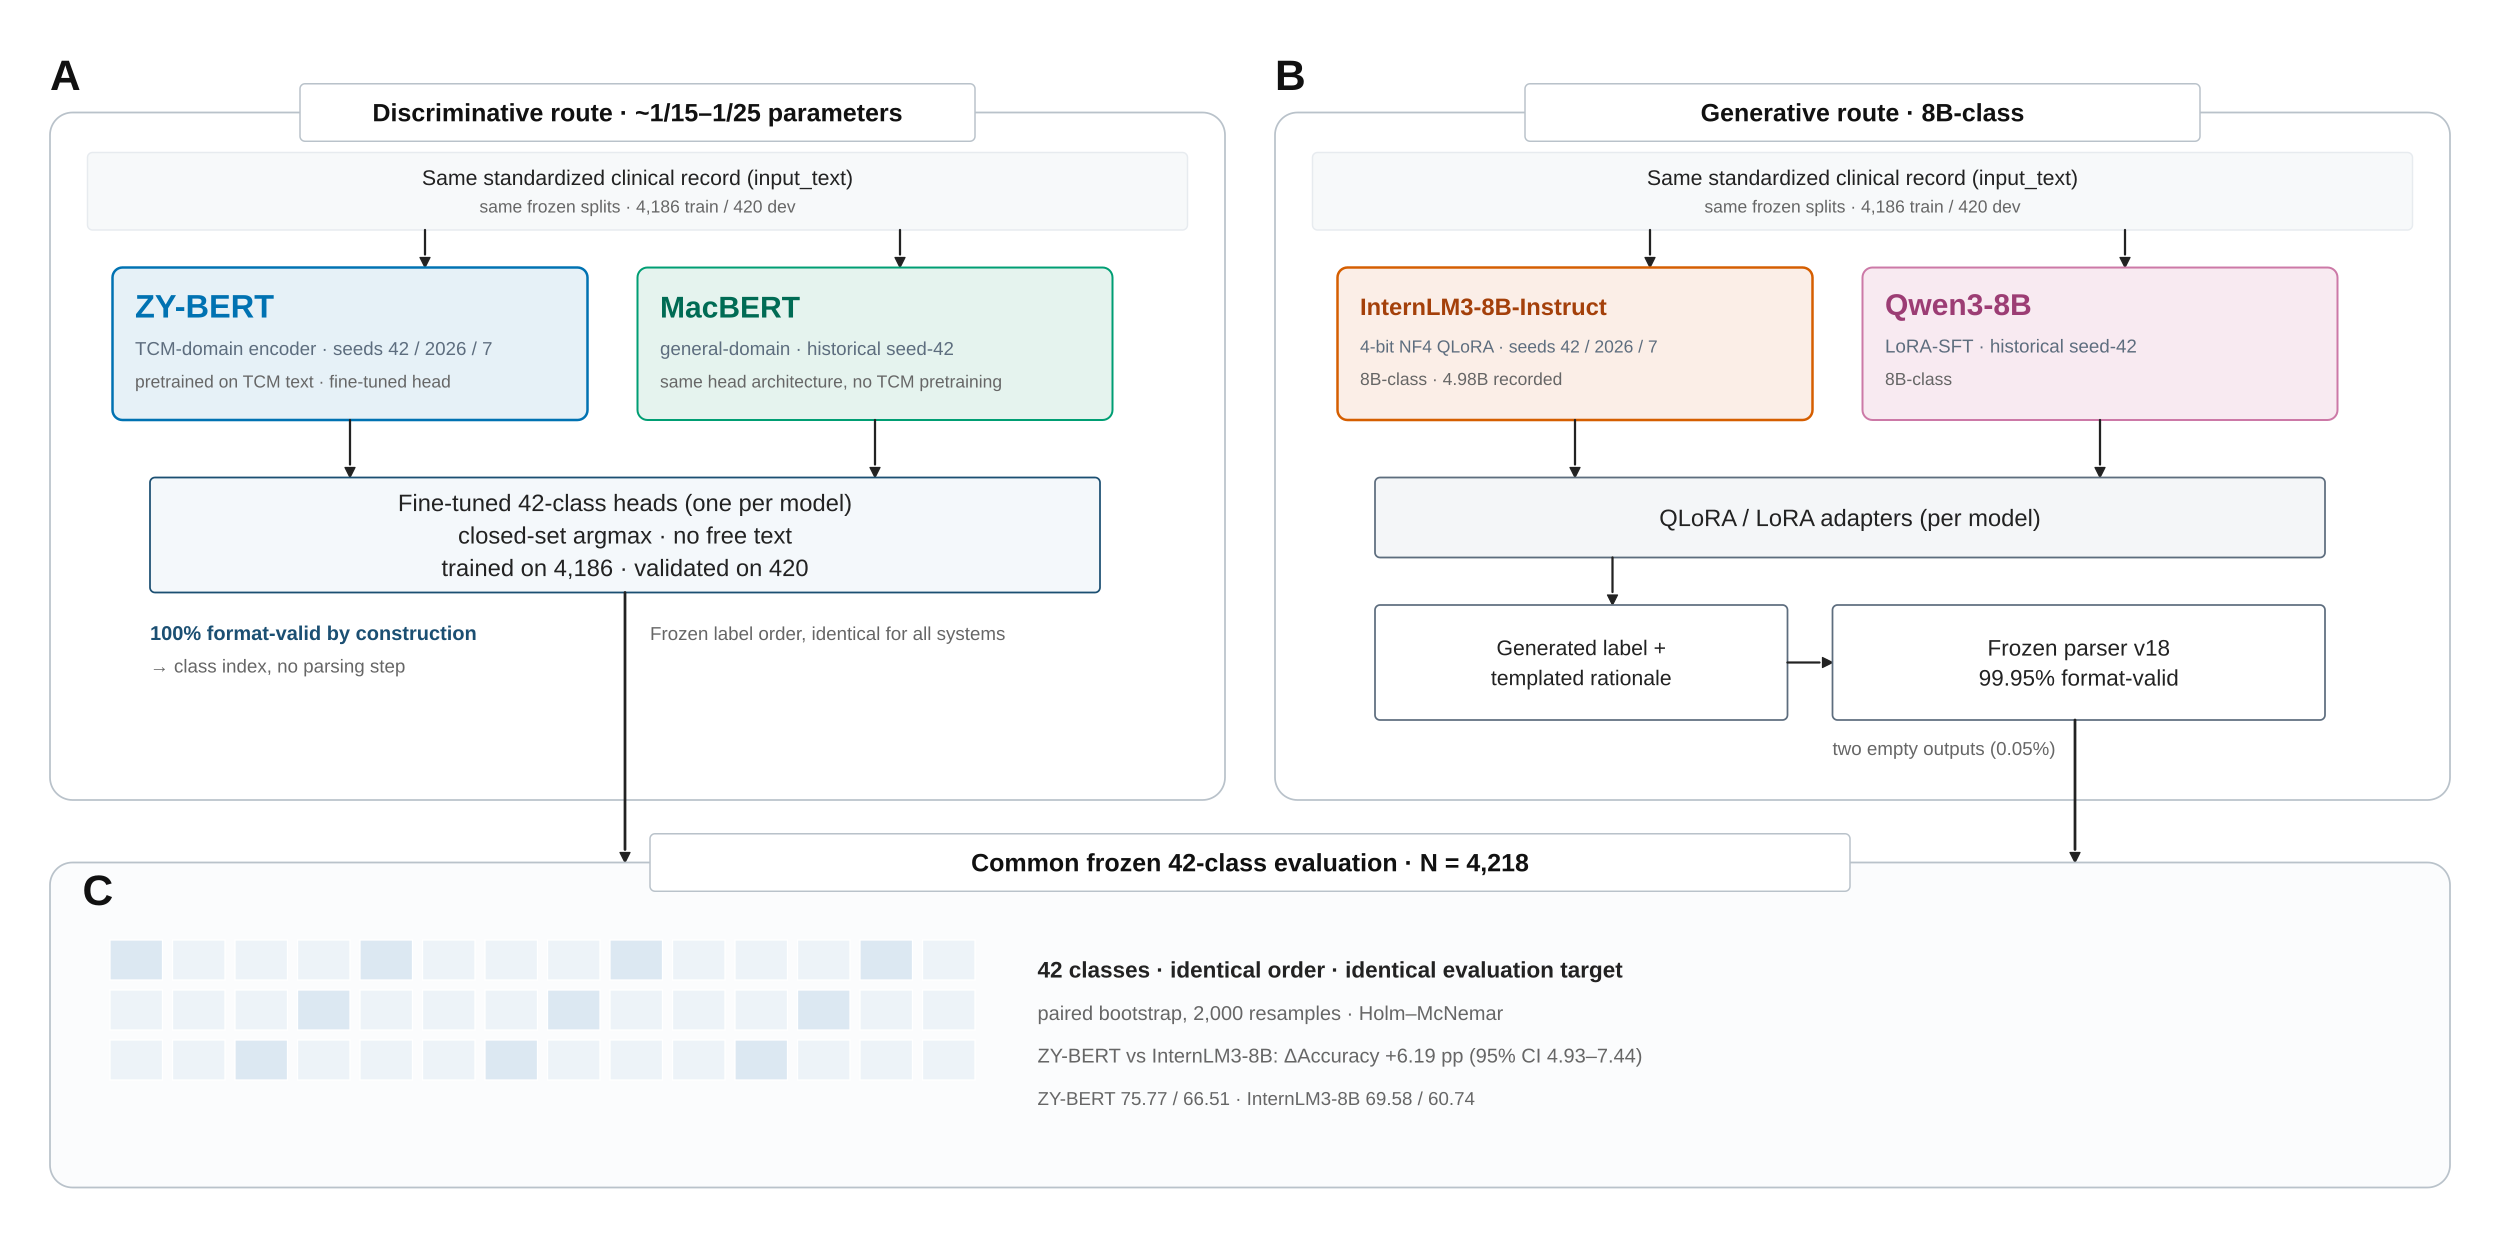
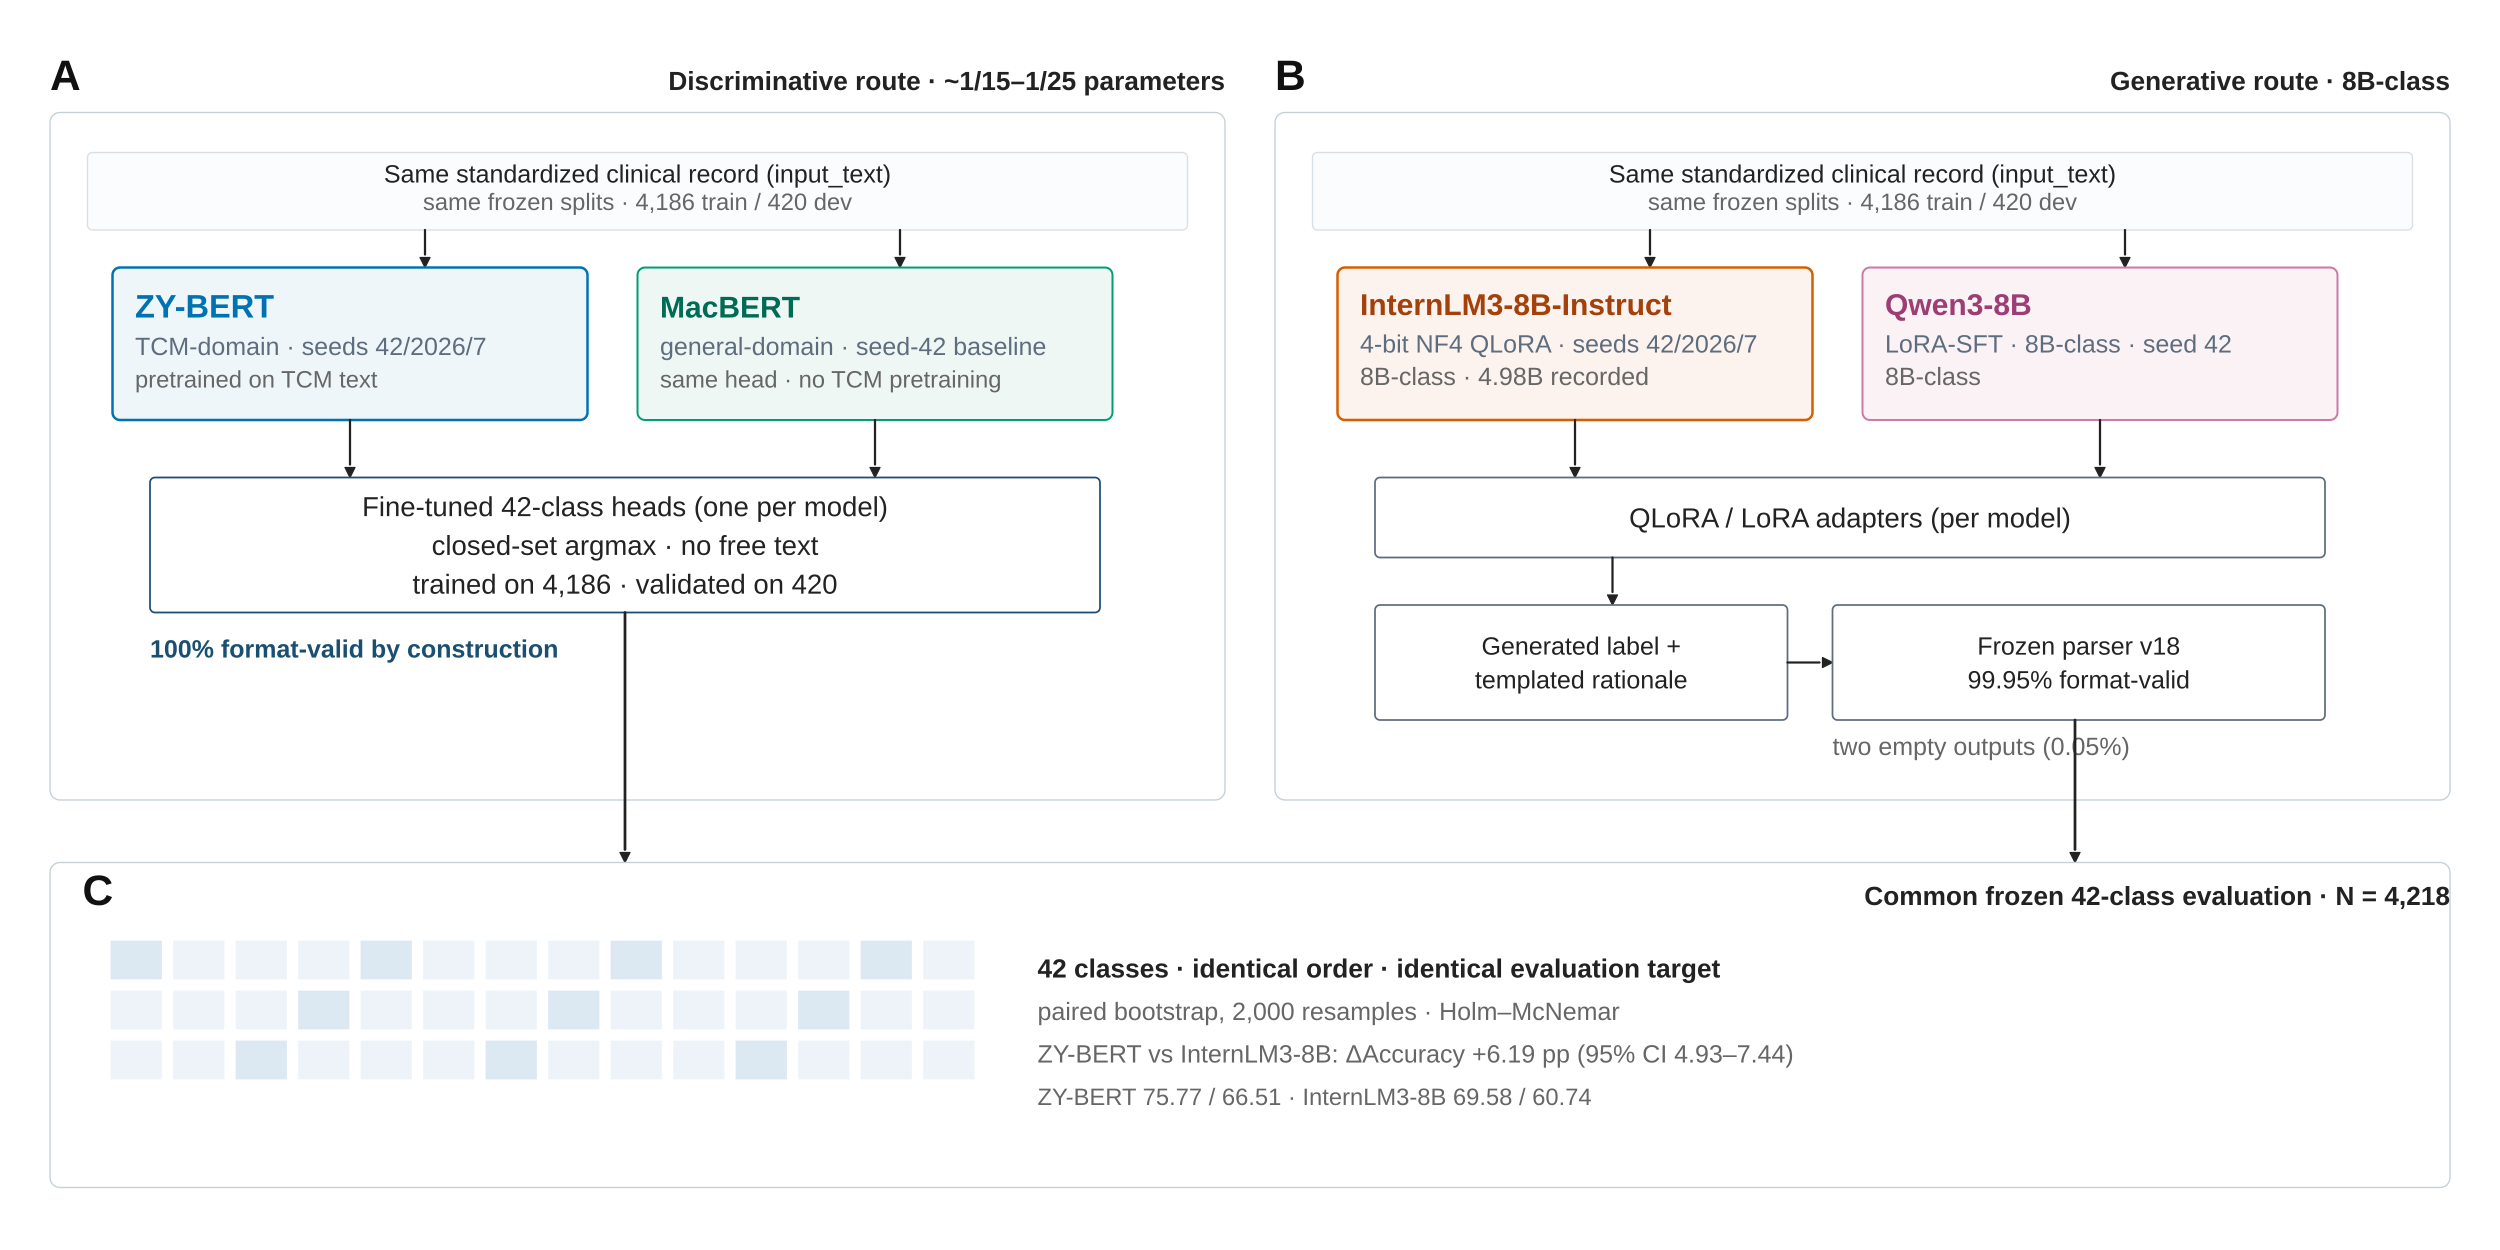
<svg xmlns="http://www.w3.org/2000/svg" width="2000" height="1000" viewBox="0 0 2000 1000">
  <rect width="2000" height="1000" fill="#FFFFFF" />
-   <rect x="40" y="90" width="940" height="550" rx="18" fill="#FFFFFF" stroke="#B9C2CA" stroke-width="1.4" opacity="1" />
-   <rect x="1020" y="90" width="940" height="550" rx="18" fill="#FFFFFF" stroke="#B9C2CA" stroke-width="1.4" opacity="1" />
+   <rect x="40" y="90" width="940" height="550" rx="8" fill="#FFFFFF" stroke="#C6D0D7" stroke-width="1.1" opacity="1" />
+   <rect x="1020" y="90" width="940" height="550" rx="8" fill="#FFFFFF" stroke="#C6D0D7" stroke-width="1.1" opacity="1" />
  <text x="40" y="72" font-family="Arial, Helvetica, sans-serif" font-size="34" font-weight="700" fill="#111111" text-anchor="start">A</text>
  <text x="1020" y="72" font-family="Arial, Helvetica, sans-serif" font-size="34" font-weight="700" fill="#111111" text-anchor="start">B</text>
-   <rect x="240" y="67" width="540" height="46" rx="4" fill="#FFFFFF" stroke="#B9C2CA" stroke-width="1.2" opacity="1" />
-   <text x="510.0" y="97" font-family="Arial, Helvetica, sans-serif" font-size="20" font-weight="700" fill="#111111" text-anchor="middle">Discriminative route · ~1/15–1/25 parameters</text>
-   <rect x="1220" y="67" width="540" height="46" rx="4" fill="#FFFFFF" stroke="#B9C2CA" stroke-width="1.2" opacity="1" />
-   <text x="1490.0" y="97" font-family="Arial, Helvetica, sans-serif" font-size="20" font-weight="700" fill="#111111" text-anchor="middle">Generative route · 8B-class</text>
-   <rect x="70" y="122" width="880" height="62" rx="4" fill="#F7F9FA" stroke="#E7EBEF" stroke-width="1.2" opacity="1" />
-   <text x="510" y="148" font-family="Arial, Helvetica, sans-serif" font-size="17" font-weight="400" fill="#222222" text-anchor="middle">Same standardized clinical record (input_text)</text>
-   <text x="510" y="170" font-family="Arial, Helvetica, sans-serif" font-size="14" font-weight="400" fill="#666666" text-anchor="middle">same frozen splits · 4,186 train / 420 dev</text>
+   <text x="980" y="72" font-family="Arial, Helvetica, sans-serif" font-size="21" font-weight="700" fill="#222222" text-anchor="end">Discriminative route · ~1/15–1/25 parameters</text>
+   <text x="1960" y="72" font-family="Arial, Helvetica, sans-serif" font-size="21" font-weight="700" fill="#222222" text-anchor="end">Generative route · 8B-class</text>
+   <rect x="70" y="122" width="880" height="62" rx="4" fill="#FBFCFD" stroke="#D8DFE4" stroke-width="1.1" opacity="1" />
+   <text x="510" y="146" font-family="Arial, Helvetica, sans-serif" font-size="20" font-weight="400" fill="#222222" text-anchor="middle">Same standardized clinical record (input_text)</text>
+   <text x="510" y="168" font-family="Arial, Helvetica, sans-serif" font-size="19" font-weight="400" fill="#666666" text-anchor="middle">same frozen splits · 4,186 train / 420 dev</text>
  <line x1="340" y1="184" x2="340.00" y2="203.60" stroke="#222222" stroke-width="1.8" stroke-linecap="round" />
  <polygon points="340.00,214.00 336.00,206.00 344.00,206.00" fill="#222222" stroke="#222222" stroke-width="1" stroke-linejoin="round" />
  <line x1="720" y1="184" x2="720.00" y2="203.60" stroke="#222222" stroke-width="1.8" stroke-linecap="round" />
  <polygon points="720.00,214.00 716.00,206.00 724.00,206.00" fill="#222222" stroke="#222222" stroke-width="1" stroke-linejoin="round" />
-   <rect x="90" y="214" width="380" height="122" rx="8" fill="#E6F1F7" stroke="#0072B2" stroke-width="2" opacity="1" />
+   <rect x="90" y="214" width="380" height="122" rx="6" fill="#EFF6FA" stroke="#0072B2" stroke-width="2" opacity="1" />
  <text x="108" y="254" font-family="Arial, Helvetica, sans-serif" font-size="26" font-weight="700" fill="#0072B2" text-anchor="start">ZY-BERT</text>
-   <text x="108" y="284" font-family="Arial, Helvetica, sans-serif" font-size="15" font-weight="400" fill="#5D6D7E" text-anchor="start">TCM-domain encoder · seeds 42 / 2026 / 7</text>
-   <text x="108" y="310" font-family="Arial, Helvetica, sans-serif" font-size="14" font-weight="400" fill="#666666" text-anchor="start">pretrained on TCM text · fine-tuned head</text>
-   <rect x="510" y="214" width="380" height="122" rx="8" fill="#E5F3EE" stroke="#009E73" stroke-width="1.6" opacity="1" />
+   <text x="108" y="284" font-family="Arial, Helvetica, sans-serif" font-size="20" font-weight="400" fill="#5D6D7E" text-anchor="start">TCM-domain · seeds 42/2026/7</text>
+   <text x="108" y="310" font-family="Arial, Helvetica, sans-serif" font-size="19" font-weight="400" fill="#666666" text-anchor="start">pretrained on TCM text</text>
+   <rect x="510" y="214" width="380" height="122" rx="6" fill="#EFF7F4" stroke="#009E73" stroke-width="1.6" opacity="1" />
  <text x="528" y="254" font-family="Arial, Helvetica, sans-serif" font-size="24" font-weight="700" fill="#006B54" text-anchor="start">MacBERT</text>
-   <text x="528" y="284" font-family="Arial, Helvetica, sans-serif" font-size="15" font-weight="400" fill="#5D6D7E" text-anchor="start">general-domain · historical seed-42</text>
-   <text x="528" y="310" font-family="Arial, Helvetica, sans-serif" font-size="14" font-weight="400" fill="#666666" text-anchor="start">same head architecture, no TCM pretraining</text>
+   <text x="528" y="284" font-family="Arial, Helvetica, sans-serif" font-size="20" font-weight="400" fill="#5D6D7E" text-anchor="start">general-domain · seed-42 baseline</text>
+   <text x="528" y="310" font-family="Arial, Helvetica, sans-serif" font-size="19" font-weight="400" fill="#666666" text-anchor="start">same head · no TCM pretraining</text>
  <line x1="280" y1="336" x2="280.00" y2="371.60" stroke="#222222" stroke-width="1.8" stroke-linecap="round" />
  <polygon points="280.00,382.00 276.00,374.00 284.00,374.00" fill="#222222" stroke="#222222" stroke-width="1" stroke-linejoin="round" />
  <line x1="700" y1="336" x2="700.00" y2="371.60" stroke="#222222" stroke-width="1.8" stroke-linecap="round" />
  <polygon points="700.00,382.00 696.00,374.00 704.00,374.00" fill="#222222" stroke="#222222" stroke-width="1" stroke-linejoin="round" />
-   <rect x="120" y="382" width="760" height="92" rx="4" fill="#F4F8FB" stroke="#1B4F72" stroke-width="1.4" opacity="1" />
-   <text x="500.0" y="408.84" font-family="Arial, Helvetica, sans-serif" font-size="19" font-weight="400" fill="#222222" text-anchor="middle">Fine-tuned 42-class heads (one per model)</text>
-   <text x="500.0" y="434.84" font-family="Arial, Helvetica, sans-serif" font-size="19" font-weight="400" fill="#222222" text-anchor="middle">closed-set argmax · no free text</text>
-   <text x="500.0" y="460.84" font-family="Arial, Helvetica, sans-serif" font-size="19" font-weight="400" fill="#222222" text-anchor="middle">trained on 4,186 · validated on 420</text>
-   <text x="120" y="512" font-family="Arial, Helvetica, sans-serif" font-size="16" font-weight="600" fill="#1B4F72" text-anchor="start">100% format-valid by construction</text>
-   <text x="120" y="538" font-family="Arial, Helvetica, sans-serif" font-size="15" font-weight="400" fill="#666666" text-anchor="start">→ class index, no parsing step</text>
-   <text x="520" y="512" font-family="Arial, Helvetica, sans-serif" font-size="15" font-weight="400" fill="#666666" text-anchor="start">Frozen label order, identical for all systems</text>
-   <line x1="500" y1="474" x2="500.00" y2="679.60" stroke="#222222" stroke-width="2.2" stroke-linecap="round" />
+   <rect x="120" y="382" width="760" height="108" rx="4" fill="#FFFFFF" stroke="#1B4F72" stroke-width="1.4" opacity="1" />
+   <text x="500.0" y="412.92" font-family="Arial, Helvetica, sans-serif" font-size="22" font-weight="400" fill="#222222" text-anchor="middle">Fine-tuned 42-class heads (one per model)</text>
+   <text x="500.0" y="443.92" font-family="Arial, Helvetica, sans-serif" font-size="22" font-weight="400" fill="#222222" text-anchor="middle">closed-set argmax · no free text</text>
+   <text x="500.0" y="474.92" font-family="Arial, Helvetica, sans-serif" font-size="22" font-weight="400" fill="#222222" text-anchor="middle">trained on 4,186 · validated on 420</text>
+   <text x="120" y="526" font-family="Arial, Helvetica, sans-serif" font-size="20" font-weight="600" fill="#1B4F72" text-anchor="start">100% format-valid by construction</text>
+   <line x1="500" y1="490" x2="500.00" y2="679.60" stroke="#222222" stroke-width="2.2" stroke-linecap="round" />
  <polygon points="500.00,690.00 496.00,682.00 504.00,682.00" fill="#222222" stroke="#222222" stroke-width="1" stroke-linejoin="round" />
-   <rect x="1050" y="122" width="880" height="62" rx="4" fill="#F7F9FA" stroke="#E7EBEF" stroke-width="1.2" opacity="1" />
-   <text x="1490" y="148" font-family="Arial, Helvetica, sans-serif" font-size="17" font-weight="400" fill="#222222" text-anchor="middle">Same standardized clinical record (input_text)</text>
-   <text x="1490" y="170" font-family="Arial, Helvetica, sans-serif" font-size="14" font-weight="400" fill="#666666" text-anchor="middle">same frozen splits · 4,186 train / 420 dev</text>
+   <rect x="1050" y="122" width="880" height="62" rx="4" fill="#FBFCFD" stroke="#D8DFE4" stroke-width="1.1" opacity="1" />
+   <text x="1490" y="146" font-family="Arial, Helvetica, sans-serif" font-size="20" font-weight="400" fill="#222222" text-anchor="middle">Same standardized clinical record (input_text)</text>
+   <text x="1490" y="168" font-family="Arial, Helvetica, sans-serif" font-size="19" font-weight="400" fill="#666666" text-anchor="middle">same frozen splits · 4,186 train / 420 dev</text>
  <line x1="1320" y1="184" x2="1320.00" y2="203.60" stroke="#222222" stroke-width="1.8" stroke-linecap="round" />
  <polygon points="1320.00,214.00 1316.00,206.00 1324.00,206.00" fill="#222222" stroke="#222222" stroke-width="1" stroke-linejoin="round" />
  <line x1="1700" y1="184" x2="1700.00" y2="203.60" stroke="#222222" stroke-width="1.8" stroke-linecap="round" />
  <polygon points="1700.00,214.00 1696.00,206.00 1704.00,206.00" fill="#222222" stroke="#222222" stroke-width="1" stroke-linejoin="round" />
-   <rect x="1070" y="214" width="380" height="122" rx="8" fill="#FBEEE7" stroke="#D55E00" stroke-width="2" opacity="1" />
-   <text x="1088" y="252" font-family="Arial, Helvetica, sans-serif" font-size="19" font-weight="700" fill="#A4400A" text-anchor="start">InternLM3-8B-Instruct</text>
-   <text x="1088" y="282" font-family="Arial, Helvetica, sans-serif" font-size="14" font-weight="400" fill="#5D6D7E" text-anchor="start">4-bit NF4 QLoRA · seeds 42 / 2026 / 7</text>
-   <text x="1088" y="308" font-family="Arial, Helvetica, sans-serif" font-size="14" font-weight="400" fill="#666666" text-anchor="start">8B-class · 4.98B recorded</text>
-   <rect x="1490" y="214" width="380" height="122" rx="8" fill="#F8EAF1" stroke="#CC79A7" stroke-width="1.6" opacity="1" />
+   <rect x="1070" y="214" width="380" height="122" rx="6" fill="#FCF3EE" stroke="#D55E00" stroke-width="2" opacity="1" />
+   <text x="1088" y="252" font-family="Arial, Helvetica, sans-serif" font-size="24" font-weight="700" fill="#A4400A" text-anchor="start">InternLM3-8B-Instruct</text>
+   <text x="1088" y="282" font-family="Arial, Helvetica, sans-serif" font-size="20" font-weight="400" fill="#5D6D7E" text-anchor="start">4-bit NF4 QLoRA · seeds 42/2026/7</text>
+   <text x="1088" y="308" font-family="Arial, Helvetica, sans-serif" font-size="20" font-weight="400" fill="#666666" text-anchor="start">8B-class · 4.98B recorded</text>
+   <rect x="1490" y="214" width="380" height="122" rx="6" fill="#FBF2F6" stroke="#CC79A7" stroke-width="1.6" opacity="1" />
  <text x="1508" y="252" font-family="Arial, Helvetica, sans-serif" font-size="24" font-weight="700" fill="#9C3D74" text-anchor="start">Qwen3-8B</text>
-   <text x="1508" y="282" font-family="Arial, Helvetica, sans-serif" font-size="15" font-weight="400" fill="#5D6D7E" text-anchor="start">LoRA-SFT · historical seed-42</text>
-   <text x="1508" y="308" font-family="Arial, Helvetica, sans-serif" font-size="14" font-weight="400" fill="#666666" text-anchor="start">8B-class</text>
+   <text x="1508" y="282" font-family="Arial, Helvetica, sans-serif" font-size="20" font-weight="400" fill="#5D6D7E" text-anchor="start">LoRA-SFT · 8B-class · seed 42</text>
+   <text x="1508" y="308" font-family="Arial, Helvetica, sans-serif" font-size="20" font-weight="400" fill="#666666" text-anchor="start">8B-class</text>
  <line x1="1260" y1="336" x2="1260.00" y2="371.60" stroke="#222222" stroke-width="1.8" stroke-linecap="round" />
  <polygon points="1260.00,382.00 1256.00,374.00 1264.00,374.00" fill="#222222" stroke="#222222" stroke-width="1" stroke-linejoin="round" />
  <line x1="1680" y1="336" x2="1680.00" y2="371.60" stroke="#222222" stroke-width="1.8" stroke-linecap="round" />
  <polygon points="1680.00,382.00 1676.00,374.00 1684.00,374.00" fill="#222222" stroke="#222222" stroke-width="1" stroke-linejoin="round" />
-   <rect x="1100" y="382" width="760" height="64" rx="4" fill="#F4F6F8" stroke="#5D6D7E" stroke-width="1.4" opacity="1" />
-   <text x="1480.0" y="420.84" font-family="Arial, Helvetica, sans-serif" font-size="19" font-weight="400" fill="#222222" text-anchor="middle">QLoRA / LoRA adapters (per model)</text>
+   <rect x="1100" y="382" width="760" height="64" rx="4" fill="#FFFFFF" stroke="#5D6D7E" stroke-width="1.4" opacity="1" />
+   <text x="1480.0" y="421.92" font-family="Arial, Helvetica, sans-serif" font-size="22" font-weight="400" fill="#222222" text-anchor="middle">QLoRA / LoRA adapters (per model)</text>
  <line x1="1290" y1="446" x2="1290.00" y2="473.60" stroke="#222222" stroke-width="1.8" stroke-linecap="round" />
  <polygon points="1290.00,484.00 1286.00,476.00 1294.00,476.00" fill="#222222" stroke="#222222" stroke-width="1" stroke-linejoin="round" />
  <rect x="1100" y="484" width="330" height="92" rx="4" fill="#FFFFFF" stroke="#5D6D7E" stroke-width="1.4" opacity="1" />
-   <text x="1265.0" y="524.12" font-family="Arial, Helvetica, sans-serif" font-size="17" font-weight="400" fill="#222222" text-anchor="middle">Generated label +</text>
-   <text x="1265.0" y="548.12" font-family="Arial, Helvetica, sans-serif" font-size="17" font-weight="400" fill="#222222" text-anchor="middle">templated rationale</text>
+   <text x="1265.0" y="523.7" font-family="Arial, Helvetica, sans-serif" font-size="20" font-weight="400" fill="#222222" text-anchor="middle">Generated label +</text>
+   <text x="1265.0" y="550.7" font-family="Arial, Helvetica, sans-serif" font-size="20" font-weight="400" fill="#222222" text-anchor="middle">templated rationale</text>
  <line x1="1430" y1="530" x2="1455.60" y2="530.00" stroke="#222222" stroke-width="1.8" stroke-linecap="round" />
  <polygon points="1466.00,530.00 1458.00,534.00 1458.00,526.00" fill="#222222" stroke="#222222" stroke-width="1" stroke-linejoin="round" />
  <rect x="1466" y="484" width="394" height="92" rx="4" fill="#FFFFFF" stroke="#5D6D7E" stroke-width="1.4" opacity="1" />
-   <text x="1663.0" y="524.48" font-family="Arial, Helvetica, sans-serif" font-size="18" font-weight="400" fill="#222222" text-anchor="middle">Frozen parser v18</text>
-   <text x="1663.0" y="548.48" font-family="Arial, Helvetica, sans-serif" font-size="18" font-weight="400" fill="#222222" text-anchor="middle">99.95% format-valid</text>
-   <text x="1466" y="604" font-family="Arial, Helvetica, sans-serif" font-size="15" font-weight="400" fill="#666666" text-anchor="start">two empty outputs (0.05%)</text>
+   <text x="1663.0" y="523.7" font-family="Arial, Helvetica, sans-serif" font-size="20" font-weight="400" fill="#222222" text-anchor="middle">Frozen parser v18</text>
+   <text x="1663.0" y="550.7" font-family="Arial, Helvetica, sans-serif" font-size="20" font-weight="400" fill="#222222" text-anchor="middle">99.95% format-valid</text>
+   <text x="1466" y="604" font-family="Arial, Helvetica, sans-serif" font-size="20" font-weight="400" fill="#666666" text-anchor="start">two empty outputs (0.05%)</text>
  <line x1="1660" y1="576" x2="1660.00" y2="679.60" stroke="#222222" stroke-width="2.2" stroke-linecap="round" />
  <polygon points="1660.00,690.00 1656.00,682.00 1664.00,682.00" fill="#222222" stroke="#222222" stroke-width="1" stroke-linejoin="round" />
-   <rect x="40" y="690" width="1920" height="260" rx="18" fill="#FBFCFD" stroke="#B9C2CA" stroke-width="1.4" opacity="1" />
+   <rect x="40" y="690" width="1920" height="260" rx="8" fill="#FFFFFF" stroke="#C6D0D7" stroke-width="1.1" opacity="1" />
  <text x="66" y="724" font-family="Arial, Helvetica, sans-serif" font-size="34" font-weight="700" fill="#111111" text-anchor="start">C</text>
-   <rect x="520" y="667" width="960" height="46" rx="4" fill="#FFFFFF" stroke="#B9C2CA" stroke-width="1.2" opacity="1" />
-   <text x="1000.0" y="697" font-family="Arial, Helvetica, sans-serif" font-size="20" font-weight="700" fill="#111111" text-anchor="middle">Common frozen 42-class evaluation · N = 4,218</text>
+   <text x="1960" y="724" font-family="Arial, Helvetica, sans-serif" font-size="21" font-weight="700" fill="#222222" text-anchor="end">Common frozen 42-class evaluation · N = 4,218</text>
  <rect x="88" y="752" width="42" height="32" rx="0" fill="#DCE8F2" stroke="#FFFFFF" stroke-width="1" opacity="1" />
  <rect x="138" y="752" width="42" height="32" rx="0" fill="#EDF3F8" stroke="#FFFFFF" stroke-width="1" opacity="1" />
  <rect x="188" y="752" width="42" height="32" rx="0" fill="#EDF3F8" stroke="#FFFFFF" stroke-width="1" opacity="1" />
  <rect x="238" y="752" width="42" height="32" rx="0" fill="#EDF3F8" stroke="#FFFFFF" stroke-width="1" opacity="1" />
  <rect x="288" y="752" width="42" height="32" rx="0" fill="#DCE8F2" stroke="#FFFFFF" stroke-width="1" opacity="1" />
  <rect x="338" y="752" width="42" height="32" rx="0" fill="#EDF3F8" stroke="#FFFFFF" stroke-width="1" opacity="1" />
  <rect x="388" y="752" width="42" height="32" rx="0" fill="#EDF3F8" stroke="#FFFFFF" stroke-width="1" opacity="1" />
  <rect x="438" y="752" width="42" height="32" rx="0" fill="#EDF3F8" stroke="#FFFFFF" stroke-width="1" opacity="1" />
  <rect x="488" y="752" width="42" height="32" rx="0" fill="#DCE8F2" stroke="#FFFFFF" stroke-width="1" opacity="1" />
  <rect x="538" y="752" width="42" height="32" rx="0" fill="#EDF3F8" stroke="#FFFFFF" stroke-width="1" opacity="1" />
  <rect x="588" y="752" width="42" height="32" rx="0" fill="#EDF3F8" stroke="#FFFFFF" stroke-width="1" opacity="1" />
  <rect x="638" y="752" width="42" height="32" rx="0" fill="#EDF3F8" stroke="#FFFFFF" stroke-width="1" opacity="1" />
  <rect x="688" y="752" width="42" height="32" rx="0" fill="#DCE8F2" stroke="#FFFFFF" stroke-width="1" opacity="1" />
  <rect x="738" y="752" width="42" height="32" rx="0" fill="#EDF3F8" stroke="#FFFFFF" stroke-width="1" opacity="1" />
  <rect x="88" y="792" width="42" height="32" rx="0" fill="#EDF3F8" stroke="#FFFFFF" stroke-width="1" opacity="1" />
  <rect x="138" y="792" width="42" height="32" rx="0" fill="#EDF3F8" stroke="#FFFFFF" stroke-width="1" opacity="1" />
  <rect x="188" y="792" width="42" height="32" rx="0" fill="#EDF3F8" stroke="#FFFFFF" stroke-width="1" opacity="1" />
  <rect x="238" y="792" width="42" height="32" rx="0" fill="#DCE8F2" stroke="#FFFFFF" stroke-width="1" opacity="1" />
  <rect x="288" y="792" width="42" height="32" rx="0" fill="#EDF3F8" stroke="#FFFFFF" stroke-width="1" opacity="1" />
  <rect x="338" y="792" width="42" height="32" rx="0" fill="#EDF3F8" stroke="#FFFFFF" stroke-width="1" opacity="1" />
  <rect x="388" y="792" width="42" height="32" rx="0" fill="#EDF3F8" stroke="#FFFFFF" stroke-width="1" opacity="1" />
  <rect x="438" y="792" width="42" height="32" rx="0" fill="#DCE8F2" stroke="#FFFFFF" stroke-width="1" opacity="1" />
  <rect x="488" y="792" width="42" height="32" rx="0" fill="#EDF3F8" stroke="#FFFFFF" stroke-width="1" opacity="1" />
  <rect x="538" y="792" width="42" height="32" rx="0" fill="#EDF3F8" stroke="#FFFFFF" stroke-width="1" opacity="1" />
  <rect x="588" y="792" width="42" height="32" rx="0" fill="#EDF3F8" stroke="#FFFFFF" stroke-width="1" opacity="1" />
  <rect x="638" y="792" width="42" height="32" rx="0" fill="#DCE8F2" stroke="#FFFFFF" stroke-width="1" opacity="1" />
  <rect x="688" y="792" width="42" height="32" rx="0" fill="#EDF3F8" stroke="#FFFFFF" stroke-width="1" opacity="1" />
  <rect x="738" y="792" width="42" height="32" rx="0" fill="#EDF3F8" stroke="#FFFFFF" stroke-width="1" opacity="1" />
  <rect x="88" y="832" width="42" height="32" rx="0" fill="#EDF3F8" stroke="#FFFFFF" stroke-width="1" opacity="1" />
  <rect x="138" y="832" width="42" height="32" rx="0" fill="#EDF3F8" stroke="#FFFFFF" stroke-width="1" opacity="1" />
  <rect x="188" y="832" width="42" height="32" rx="0" fill="#DCE8F2" stroke="#FFFFFF" stroke-width="1" opacity="1" />
  <rect x="238" y="832" width="42" height="32" rx="0" fill="#EDF3F8" stroke="#FFFFFF" stroke-width="1" opacity="1" />
  <rect x="288" y="832" width="42" height="32" rx="0" fill="#EDF3F8" stroke="#FFFFFF" stroke-width="1" opacity="1" />
  <rect x="338" y="832" width="42" height="32" rx="0" fill="#EDF3F8" stroke="#FFFFFF" stroke-width="1" opacity="1" />
  <rect x="388" y="832" width="42" height="32" rx="0" fill="#DCE8F2" stroke="#FFFFFF" stroke-width="1" opacity="1" />
  <rect x="438" y="832" width="42" height="32" rx="0" fill="#EDF3F8" stroke="#FFFFFF" stroke-width="1" opacity="1" />
  <rect x="488" y="832" width="42" height="32" rx="0" fill="#EDF3F8" stroke="#FFFFFF" stroke-width="1" opacity="1" />
  <rect x="538" y="832" width="42" height="32" rx="0" fill="#EDF3F8" stroke="#FFFFFF" stroke-width="1" opacity="1" />
  <rect x="588" y="832" width="42" height="32" rx="0" fill="#DCE8F2" stroke="#FFFFFF" stroke-width="1" opacity="1" />
  <rect x="638" y="832" width="42" height="32" rx="0" fill="#EDF3F8" stroke="#FFFFFF" stroke-width="1" opacity="1" />
  <rect x="688" y="832" width="42" height="32" rx="0" fill="#EDF3F8" stroke="#FFFFFF" stroke-width="1" opacity="1" />
  <rect x="738" y="832" width="42" height="32" rx="0" fill="#EDF3F8" stroke="#FFFFFF" stroke-width="1" opacity="1" />
-   <text x="830" y="782" font-family="Arial, Helvetica, sans-serif" font-size="18" font-weight="600" fill="#222222" text-anchor="start">42 classes · identical order · identical evaluation target</text>
-   <text x="830" y="816" font-family="Arial, Helvetica, sans-serif" font-size="16" font-weight="400" fill="#666666" text-anchor="start">paired bootstrap, 2,000 resamples · Holm–McNemar</text>
-   <text x="830" y="850" font-family="Arial, Helvetica, sans-serif" font-size="16" font-weight="400" fill="#666666" text-anchor="start">ZY-BERT vs InternLM3-8B: ΔAccuracy +6.19 pp (95% CI 4.93–7.44)</text>
-   <text x="830" y="884" font-family="Arial, Helvetica, sans-serif" font-size="15" font-weight="400" fill="#666666" text-anchor="start">ZY-BERT 75.77 / 66.51  ·  InternLM3-8B 69.58 / 60.74</text>
+   <text x="830" y="782" font-family="Arial, Helvetica, sans-serif" font-size="21" font-weight="600" fill="#222222" text-anchor="start">42 classes · identical order · identical evaluation target</text>
+   <text x="830" y="816" font-family="Arial, Helvetica, sans-serif" font-size="20" font-weight="400" fill="#666666" text-anchor="start">paired bootstrap, 2,000 resamples · Holm–McNemar</text>
+   <text x="830" y="850" font-family="Arial, Helvetica, sans-serif" font-size="20" font-weight="400" fill="#666666" text-anchor="start">ZY-BERT vs InternLM3-8B: ΔAccuracy +6.19 pp (95% CI 4.93–7.44)</text>
+   <text x="830" y="884" font-family="Arial, Helvetica, sans-serif" font-size="19" font-weight="400" fill="#666666" text-anchor="start">ZY-BERT 75.77 / 66.51  ·  InternLM3-8B 69.58 / 60.74</text>
</svg>
